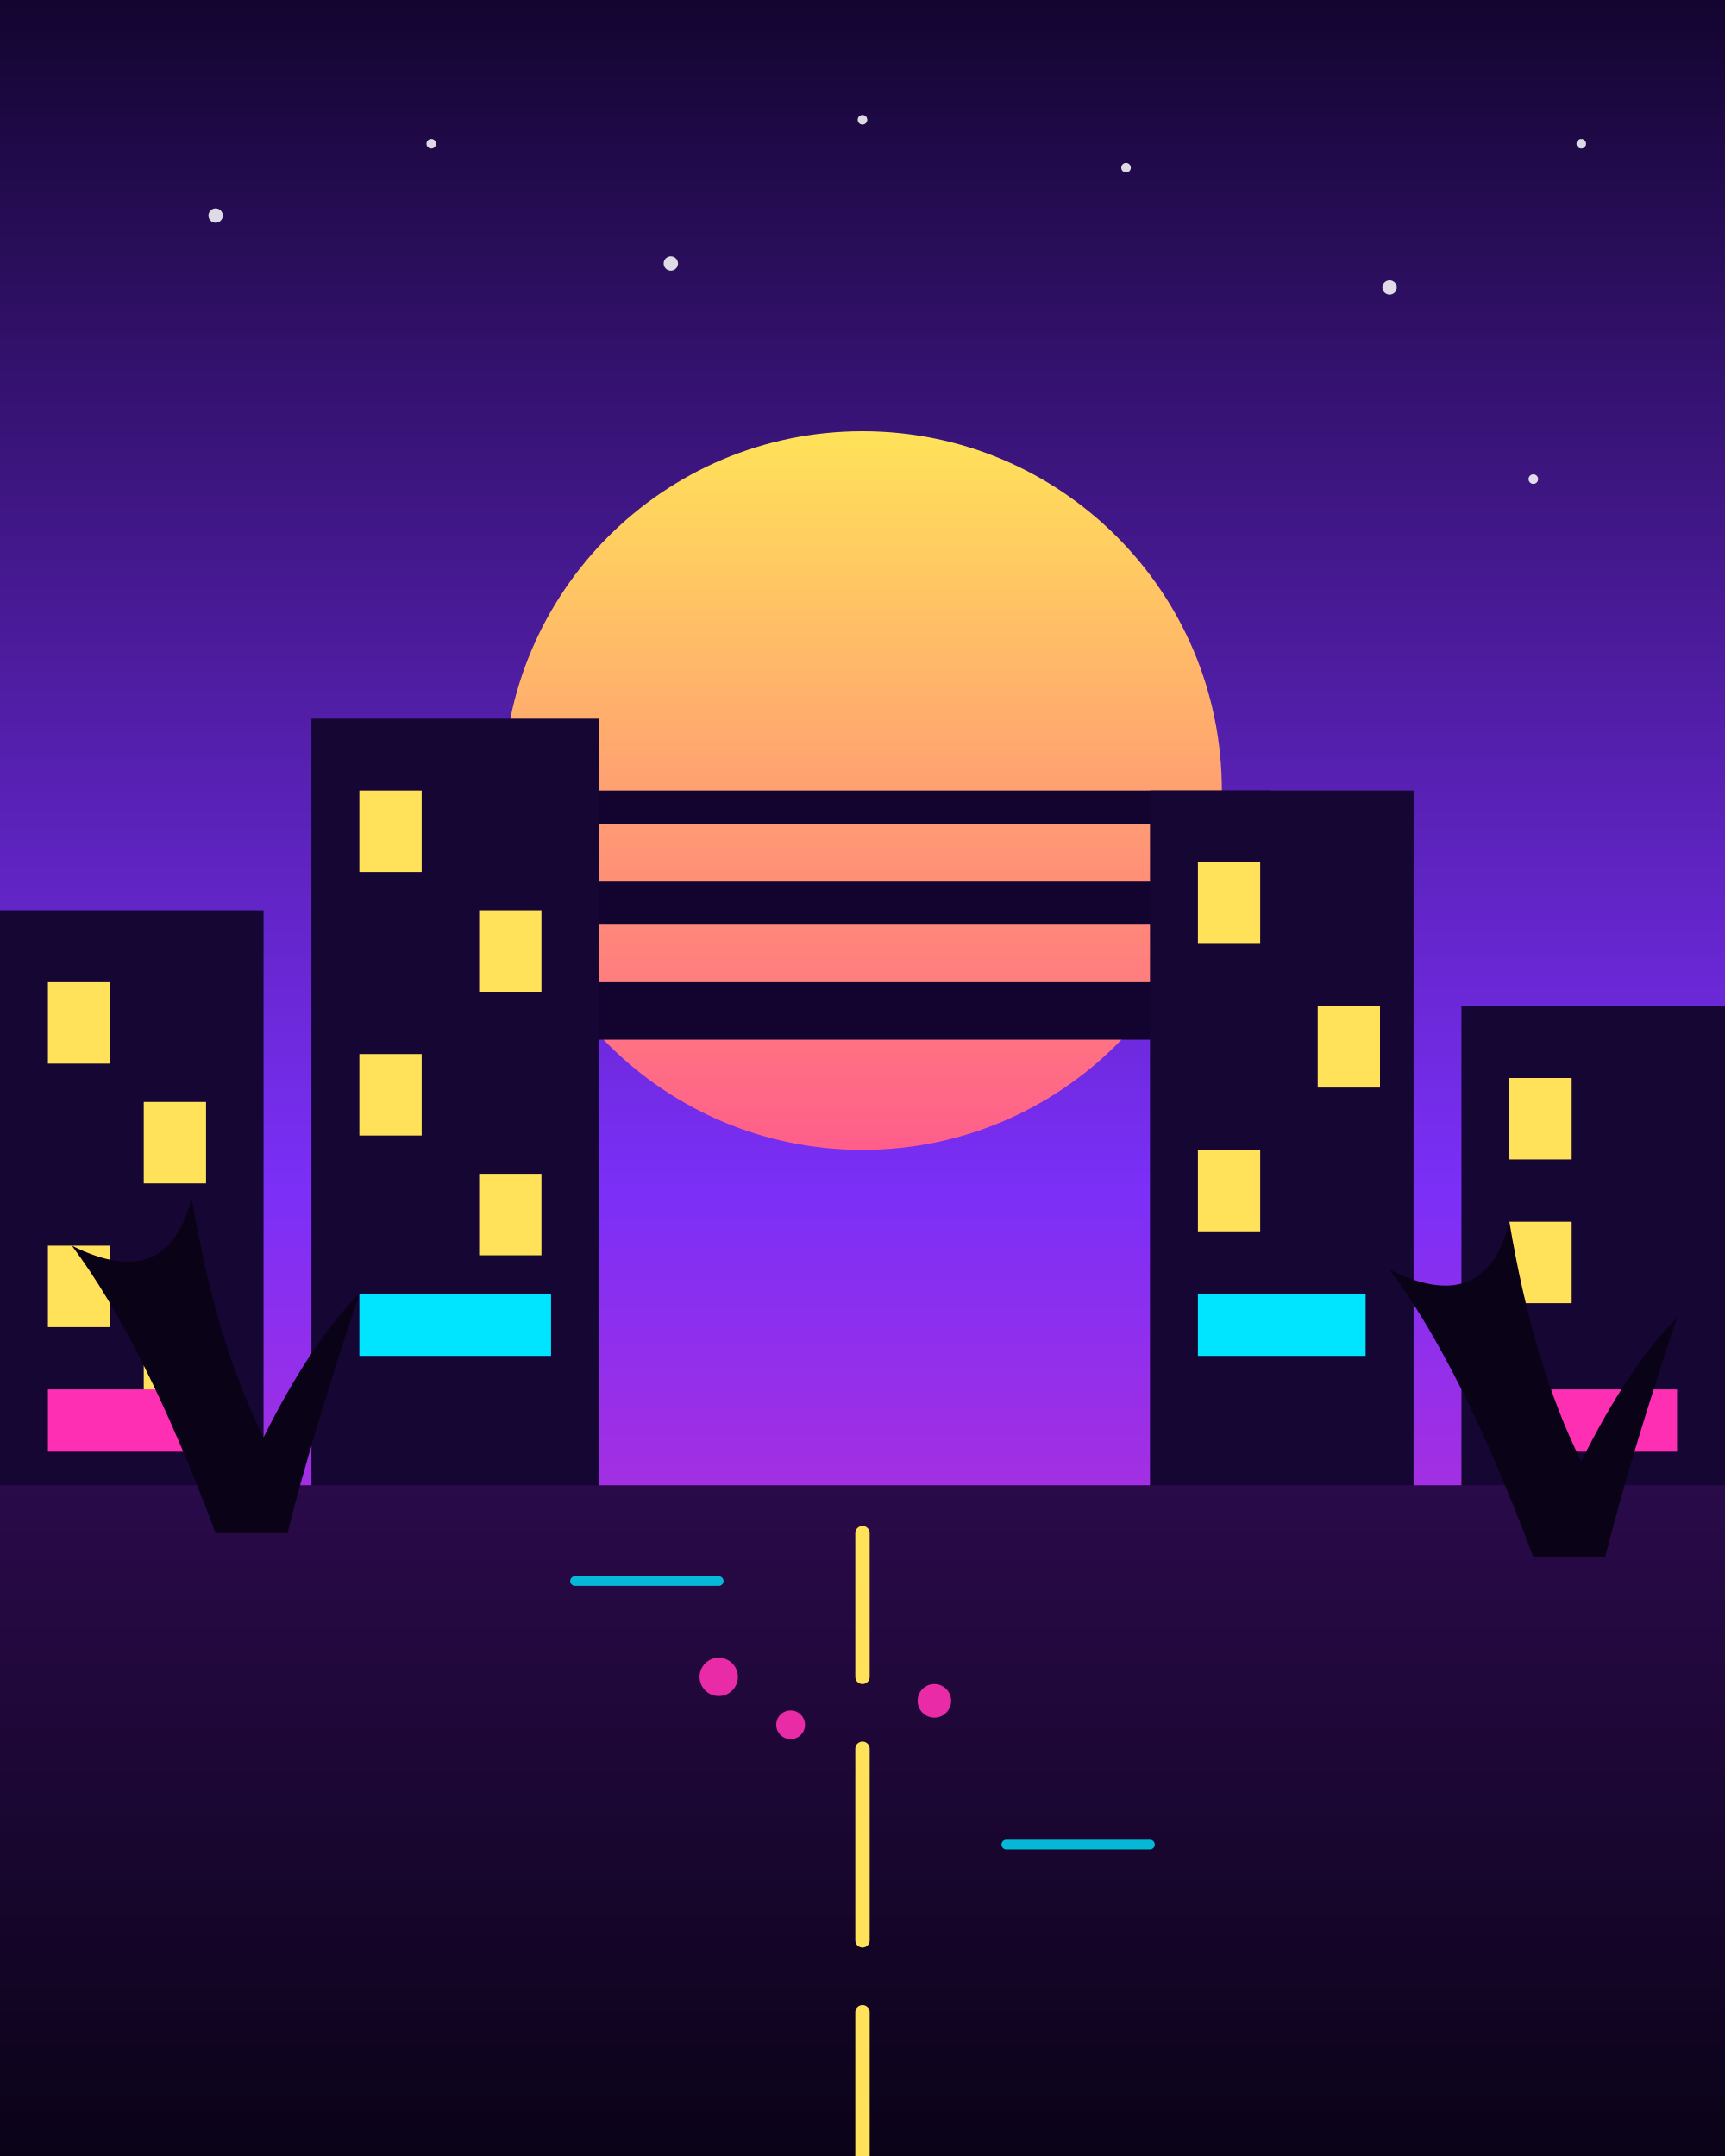
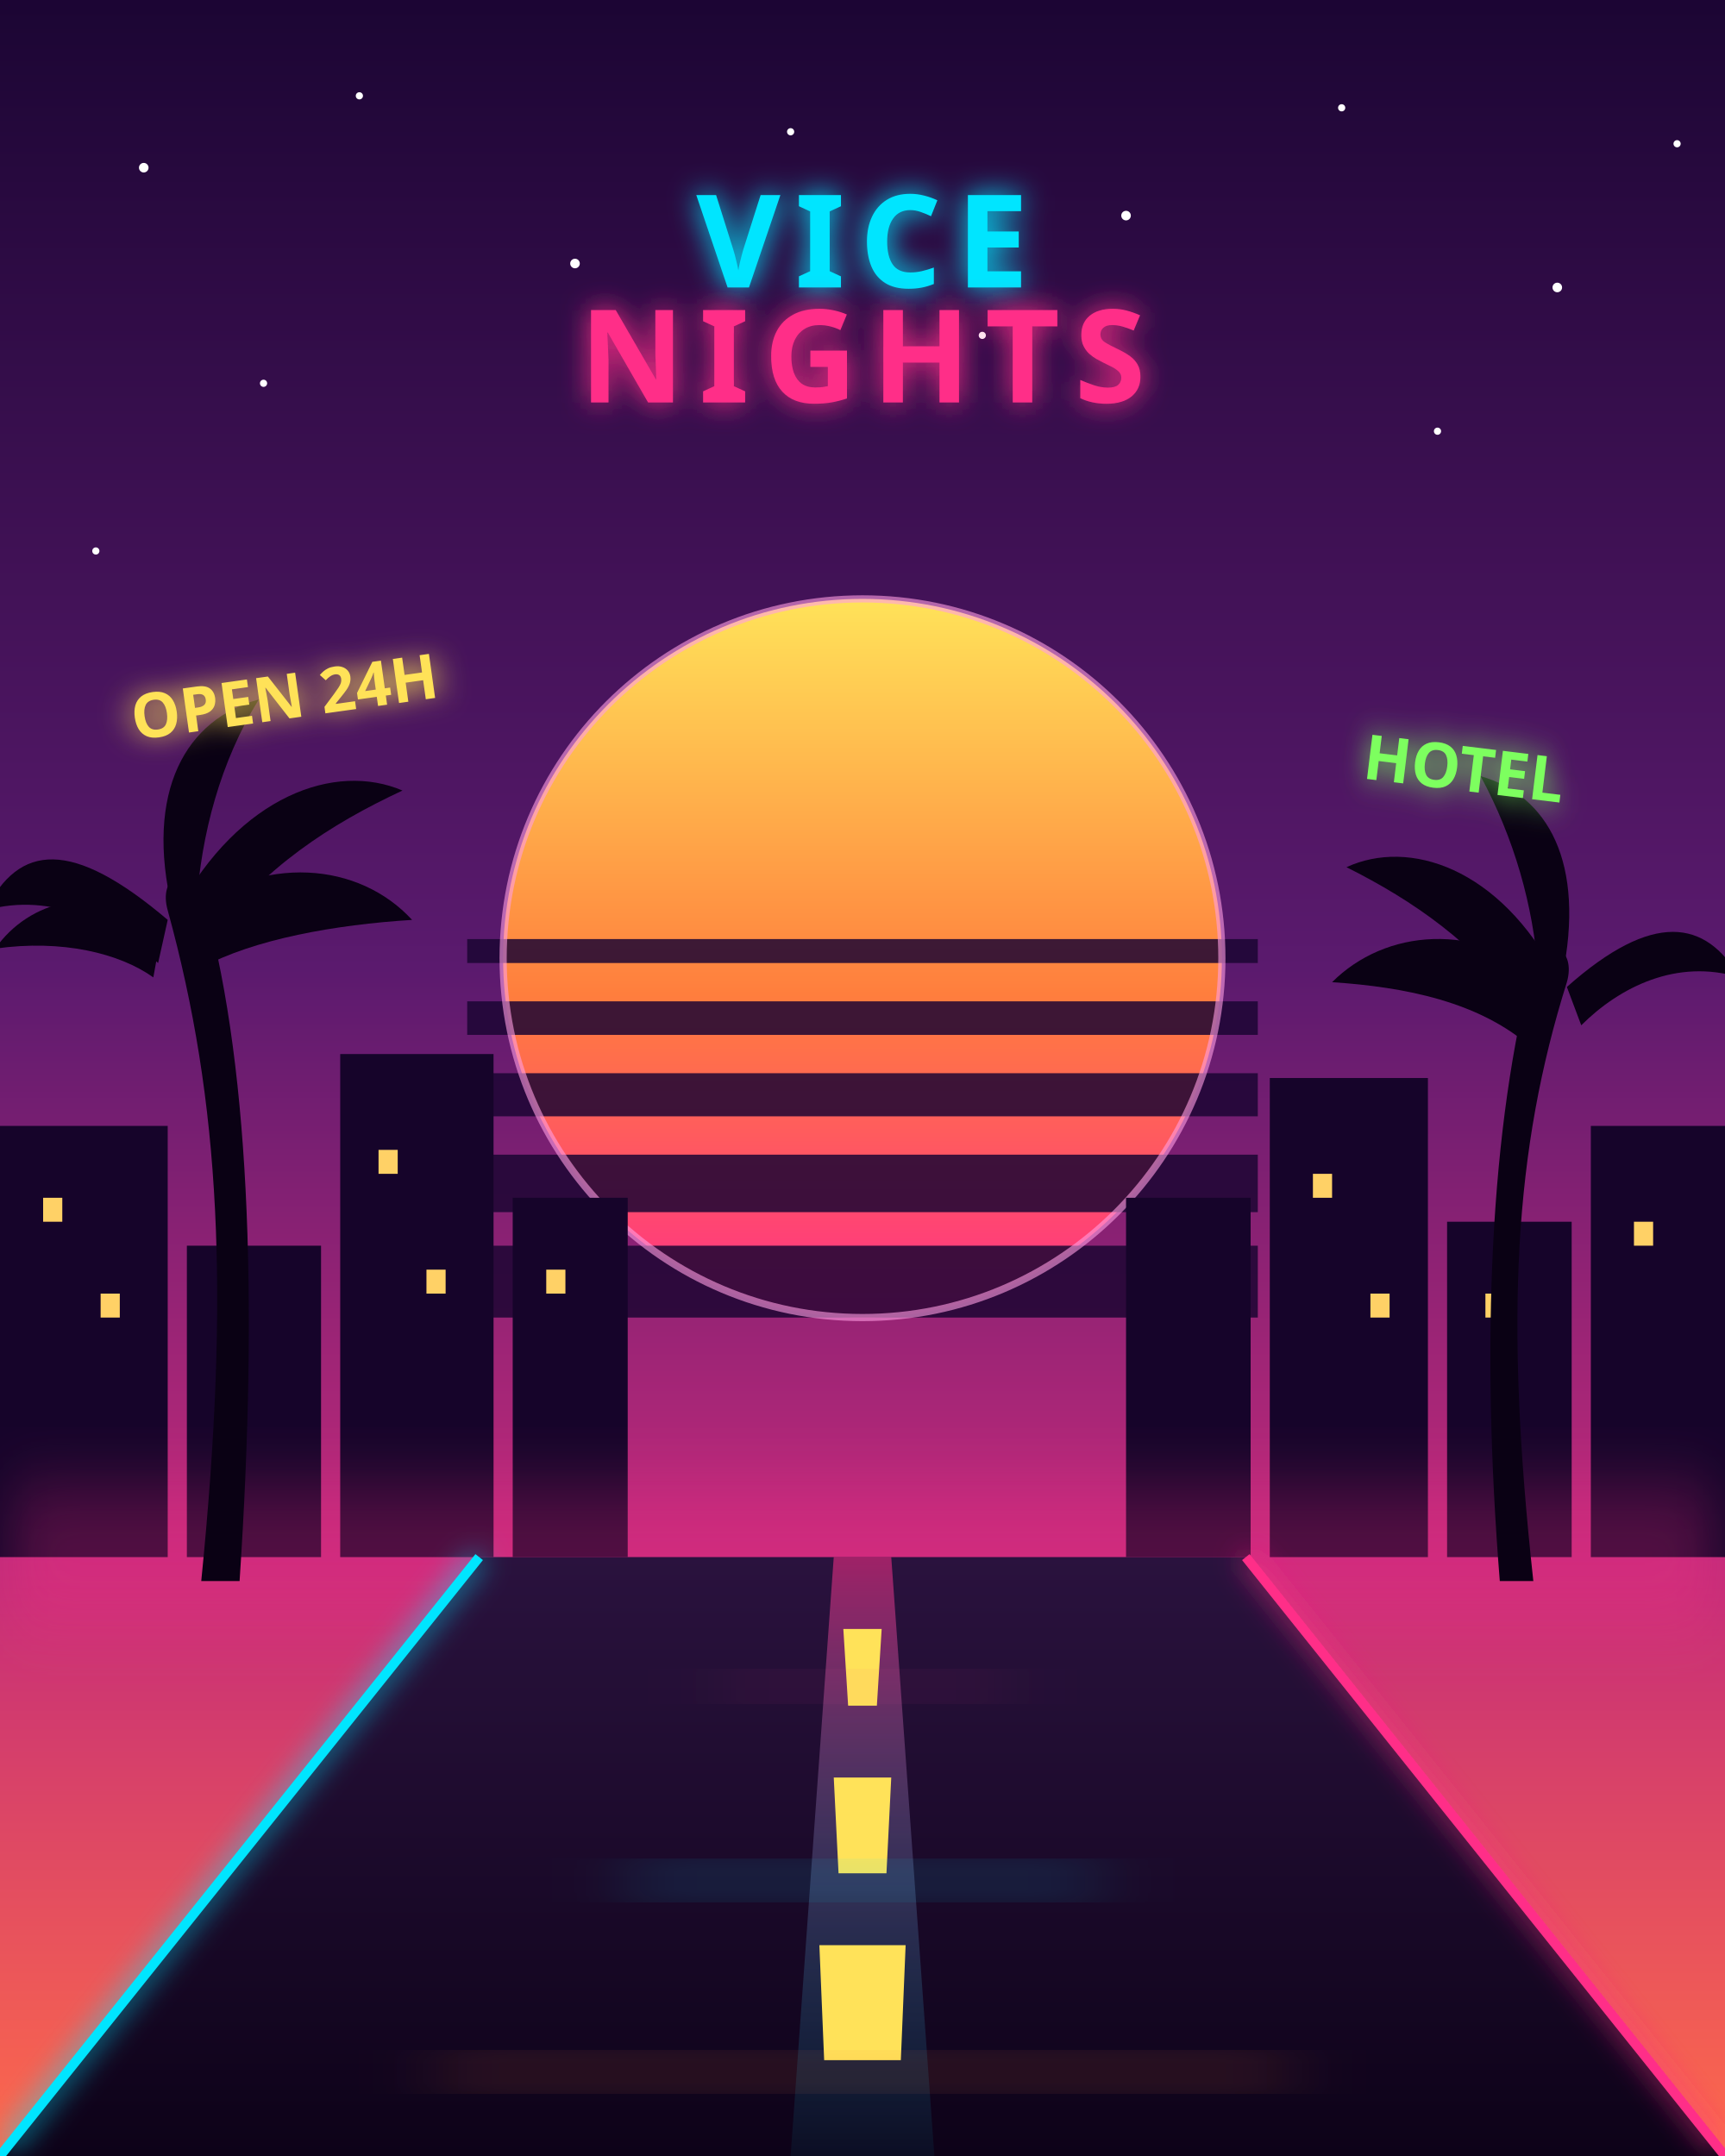
<svg xmlns="http://www.w3.org/2000/svg" width="720" height="900" viewBox="0 0 720 900">
  <defs>
    <linearGradient id="sky" x1="0" y1="0" x2="0" y2="1">
-       <stop offset="0" stop-color="#12042e" />
-       <stop offset="0.55" stop-color="#7b2ff7" />
-       <stop offset="1" stop-color="#ff2fb3" />
-     </linearGradient>
-     <linearGradient id="road" x1="0" y1="0" x2="0" y2="1">
-       <stop offset="0" stop-color="#2a0a4a" />
-       <stop offset="1" stop-color="#0a0318" />
+       <stop offset="0" stop-color="#1b0533" />
+       <stop offset="0.45" stop-color="#5b1a6e" />
+       <stop offset="0.72" stop-color="#c22a7a" />
+       <stop offset="1" stop-color="#ff6b4a" />
    </linearGradient>
    <linearGradient id="sun" x1="0" y1="0" x2="0" y2="1">
      <stop offset="0" stop-color="#ffe259" />
-       <stop offset="1" stop-color="#ff5e8a" />
+       <stop offset="0.55" stop-color="#ff7e3d" />
+       <stop offset="1" stop-color="#ff2e88" />
    </linearGradient>
+     <linearGradient id="road" x1="0" y1="0" x2="0" y2="1">
+       <stop offset="0" stop-color="#2a123e" />
+       <stop offset="1" stop-color="#0d0218" />
+     </linearGradient>
+     <linearGradient id="wet" x1="0" y1="0" x2="0" y2="1">
+       <stop offset="0" stop-color="#ff2e88" stop-opacity="0.55" />
+       <stop offset="1" stop-color="#00e5ff" stop-opacity="0.05" />
+     </linearGradient>
+     <filter id="glow" x="-60%" y="-60%" width="220%" height="220%">
+       <feGaussianBlur stdDeviation="6" result="b" />
+       <feMerge>
+         <feMergeNode in="b" />
+         <feMergeNode in="SourceGraphic" />
+       </feMerge>
+     </filter>
+     <filter id="soft" x="-40%" y="-40%" width="180%" height="180%">
+       <feGaussianBlur stdDeviation="14" />
+     </filter>
  </defs>
  <rect width="720" height="900" fill="url(#sky)" />
-   <g fill="#ffffff" opacity="0.85">
-     <circle cx="90" cy="90" r="3" />
-     <circle cx="180" cy="60" r="2" />
-     <circle cx="280" cy="110" r="3" />
-     <circle cx="470" cy="70" r="2" />
-     <circle cx="580" cy="120" r="3" />
-     <circle cx="660" cy="60" r="2" />
-     <circle cx="360" cy="50" r="2" />
-     <circle cx="640" cy="200" r="2" />
+   <g fill="#ffffff">
+     <circle cx="60" cy="70" r="2" />
+     <circle cx="150" cy="40" r="1.5" />
+     <circle cx="240" cy="110" r="2" />
+     <circle cx="330" cy="55" r="1.5" />
+     <circle cx="470" cy="90" r="2" />
+     <circle cx="560" cy="45" r="1.5" />
+     <circle cx="650" cy="120" r="2" />
+     <circle cx="700" cy="60" r="1.5" />
+     <circle cx="110" cy="160" r="1.5" />
+     <circle cx="600" cy="180" r="1.5" />
+     <circle cx="410" cy="140" r="1.5" />
+     <circle cx="40" cy="230" r="1.5" />
  </g>
-   <circle cx="360" cy="330" r="150" fill="url(#sun)" />
-   <rect x="190" y="330" width="340" height="14" fill="#12042e" />
-   <rect x="190" y="368" width="340" height="18" fill="#12042e" />
-   <rect x="190" y="410" width="340" height="24" fill="#12042e" />
-   <g fill="#150634">
-     <rect x="0" y="380" width="110" height="520" />
-     <rect x="130" y="300" width="120" height="600" />
-     <rect x="480" y="330" width="110" height="570" />
-     <rect x="610" y="420" width="110" height="480" />
+   <g>
+     <circle cx="360" cy="400" r="150" fill="url(#sun)" />
+     <g fill="#1b0533" opacity="0.85">
+       <rect x="195" y="392" width="330" height="10" />
+       <rect x="195" y="418" width="330" height="14" />
+       <rect x="195" y="448" width="330" height="18" />
+       <rect x="195" y="482" width="330" height="24" />
+       <rect x="195" y="520" width="330" height="30" />
+     </g>
+     <circle cx="360" cy="400" r="150" fill="none" stroke="#ff9de2" stroke-width="3" opacity="0.6" />
  </g>
+   <g fill="#16042a">
+     <rect x="0" y="470" width="70" height="180" />
+     <rect x="78" y="520" width="56" height="130" />
+     <rect x="142" y="440" width="64" height="210" />
+     <rect x="214" y="500" width="48" height="150" />
+     <rect x="470" y="500" width="52" height="150" />
+     <rect x="530" y="450" width="66" height="200" />
+     <rect x="604" y="510" width="52" height="140" />
+     <rect x="664" y="470" width="56" height="180" />
+   </g>
+   <g fill="#ffd166">
+     <rect x="18" y="500" width="8" height="10" />
+     <rect x="42" y="540" width="8" height="10" />
+     <rect x="92" y="550" width="8" height="10" />
+     <rect x="158" y="480" width="8" height="10" />
+     <rect x="178" y="530" width="8" height="10" />
+     <rect x="548" y="490" width="8" height="10" />
+     <rect x="572" y="540" width="8" height="10" />
+     <rect x="620" y="540" width="8" height="10" />
+     <rect x="682" y="510" width="8" height="10" />
+     <rect x="228" y="530" width="8" height="10" />
+   </g>
+   <rect x="0" y="620" width="720" height="60" fill="#ff2e88" opacity="0.25" filter="url(#soft)" />
+   <polygon points="0,900 720,900 520,650 200,650" fill="url(#road)" />
+   <polygon points="330,900 390,900 372,650 348,650" fill="url(#wet)" />
  <g fill="#ffe259">
-     <rect x="20" y="410" width="26" height="34" />
-     <rect x="60" y="460" width="26" height="34" />
-     <rect x="20" y="520" width="26" height="34" />
-     <rect x="60" y="570" width="26" height="34" />
-     <rect x="150" y="330" width="26" height="34" />
-     <rect x="200" y="380" width="26" height="34" />
-     <rect x="150" y="440" width="26" height="34" />
-     <rect x="200" y="490" width="26" height="34" />
-     <rect x="500" y="360" width="26" height="34" />
-     <rect x="550" y="420" width="26" height="34" />
-     <rect x="500" y="480" width="26" height="34" />
-     <rect x="630" y="450" width="26" height="34" />
-     <rect x="630" y="510" width="26" height="34" />
+     <polygon points="352,680 368,680 366,712 354,712" />
+     <polygon points="348,742 372,742 370,782 350,782" />
+     <polygon points="342,812 378,812 376,860 344,860" />
  </g>
-   <g fill="#00e5ff">
-     <rect x="150" y="540" width="80" height="26" />
-     <rect x="500" y="540" width="70" height="26" />
+   <line x1="200" y1="650" x2="0" y2="900" stroke="#00e5ff" stroke-width="4" filter="url(#glow)" />
+   <line x1="520" y1="650" x2="720" y2="900" stroke="#ff2e88" stroke-width="4" filter="url(#glow)" />
+   <g fill="#0a0114">
+     <path d="M84 660 C 96 540 92 460 70 380 C 66 366 78 360 84 372 C 104 440 108 540 100 660 Z" />
+     <path d="M70 384 C 30 350 8 352 -6 380 C 22 372 48 386 66 402 Z" />
+     <path d="M72 380 C 60 330 78 300 108 292 C 92 318 84 348 82 378 Z" />
+     <path d="M74 380 C 100 332 140 318 168 330 C 138 344 110 362 88 392 Z" />
+     <path d="M76 382 C 110 356 150 360 172 384 C 140 386 106 392 84 404 Z" />
+     <path d="M68 386 C 40 368 12 376 -2 396 C 26 392 50 398 64 408 Z" />
  </g>
-   <g fill="#ff2fb3">
-     <rect x="20" y="580" width="70" height="26" />
-     <rect x="630" y="580" width="70" height="26" />
+   <g fill="#0a0114">
+     <path d="M640 660 C 628 550 632 480 654 410 C 658 396 646 390 640 402 C 622 470 618 560 626 660 Z" />
+     <path d="M654 412 C 690 380 712 384 726 408 C 700 400 676 412 660 428 Z" />
+     <path d="M652 408 C 662 360 646 332 618 324 C 632 350 640 378 642 406 Z" />
+     <path d="M650 408 C 626 362 588 350 562 362 C 590 376 616 394 636 422 Z" />
+     <path d="M648 410 C 616 384 578 388 556 410 C 586 412 618 418 640 438 Z" />
  </g>
-   <rect x="0" y="620" width="720" height="280" fill="url(#road)" />
-   <g stroke="#ffe259" stroke-width="6" stroke-linecap="round">
-     <line x1="360" y1="640" x2="360" y2="700" />
-     <line x1="360" y1="730" x2="360" y2="810" />
-     <line x1="360" y1="840" x2="360" y2="900" />
+   <g font-family="Arial Black, sans-serif" font-weight="900" text-anchor="middle">
+     <text x="360" y="120" font-size="54" fill="#00e5ff" filter="url(#glow)" letter-spacing="6">VICE</text>
+     <text x="360" y="168" font-size="54" fill="#ff2e88" filter="url(#glow)" letter-spacing="6">NIGHTS</text>
+     <text x="120" y="300" font-size="26" fill="#ffe259" filter="url(#glow)" transform="rotate(-8 120 300)">OPEN 24H</text>
+     <text x="610" y="330" font-size="26" fill="#7dff5e" filter="url(#glow)" transform="rotate(7 610 330)">HOTEL</text>
  </g>
-   <g fill="#0a0318">
-     <path d="M90 640 Q60 560 30 520 Q70 540 80 500 Q90 560 110 600 Q130 560 150 540 Q130 600 120 640 Z" />
-     <path d="M640 650 Q610 570 580 530 Q620 550 630 510 Q640 570 660 610 Q680 570 700 550 Q680 610 670 650 Z" />
-   </g>
-   <g fill="#ff2fb3" opacity="0.9">
-     <circle cx="300" cy="700" r="8" />
-     <circle cx="330" cy="720" r="6" />
-     <circle cx="390" cy="710" r="7" />
-   </g>
-   <g stroke="#00e5ff" stroke-width="4" opacity="0.8" stroke-linecap="round">
-     <line x1="240" y1="660" x2="300" y2="660" />
-     <line x1="420" y1="770" x2="480" y2="770" />
+   <g opacity="0.5">
+     <rect x="300" y="700" width="120" height="8" rx="4" fill="#ff2e88" filter="url(#soft)" />
+     <rect x="260" y="780" width="200" height="10" rx="5" fill="#00e5ff" filter="url(#soft)" />
+     <rect x="180" y="860" width="360" height="10" rx="5" fill="#ff7e3d" filter="url(#soft)" />
  </g>
</svg>
